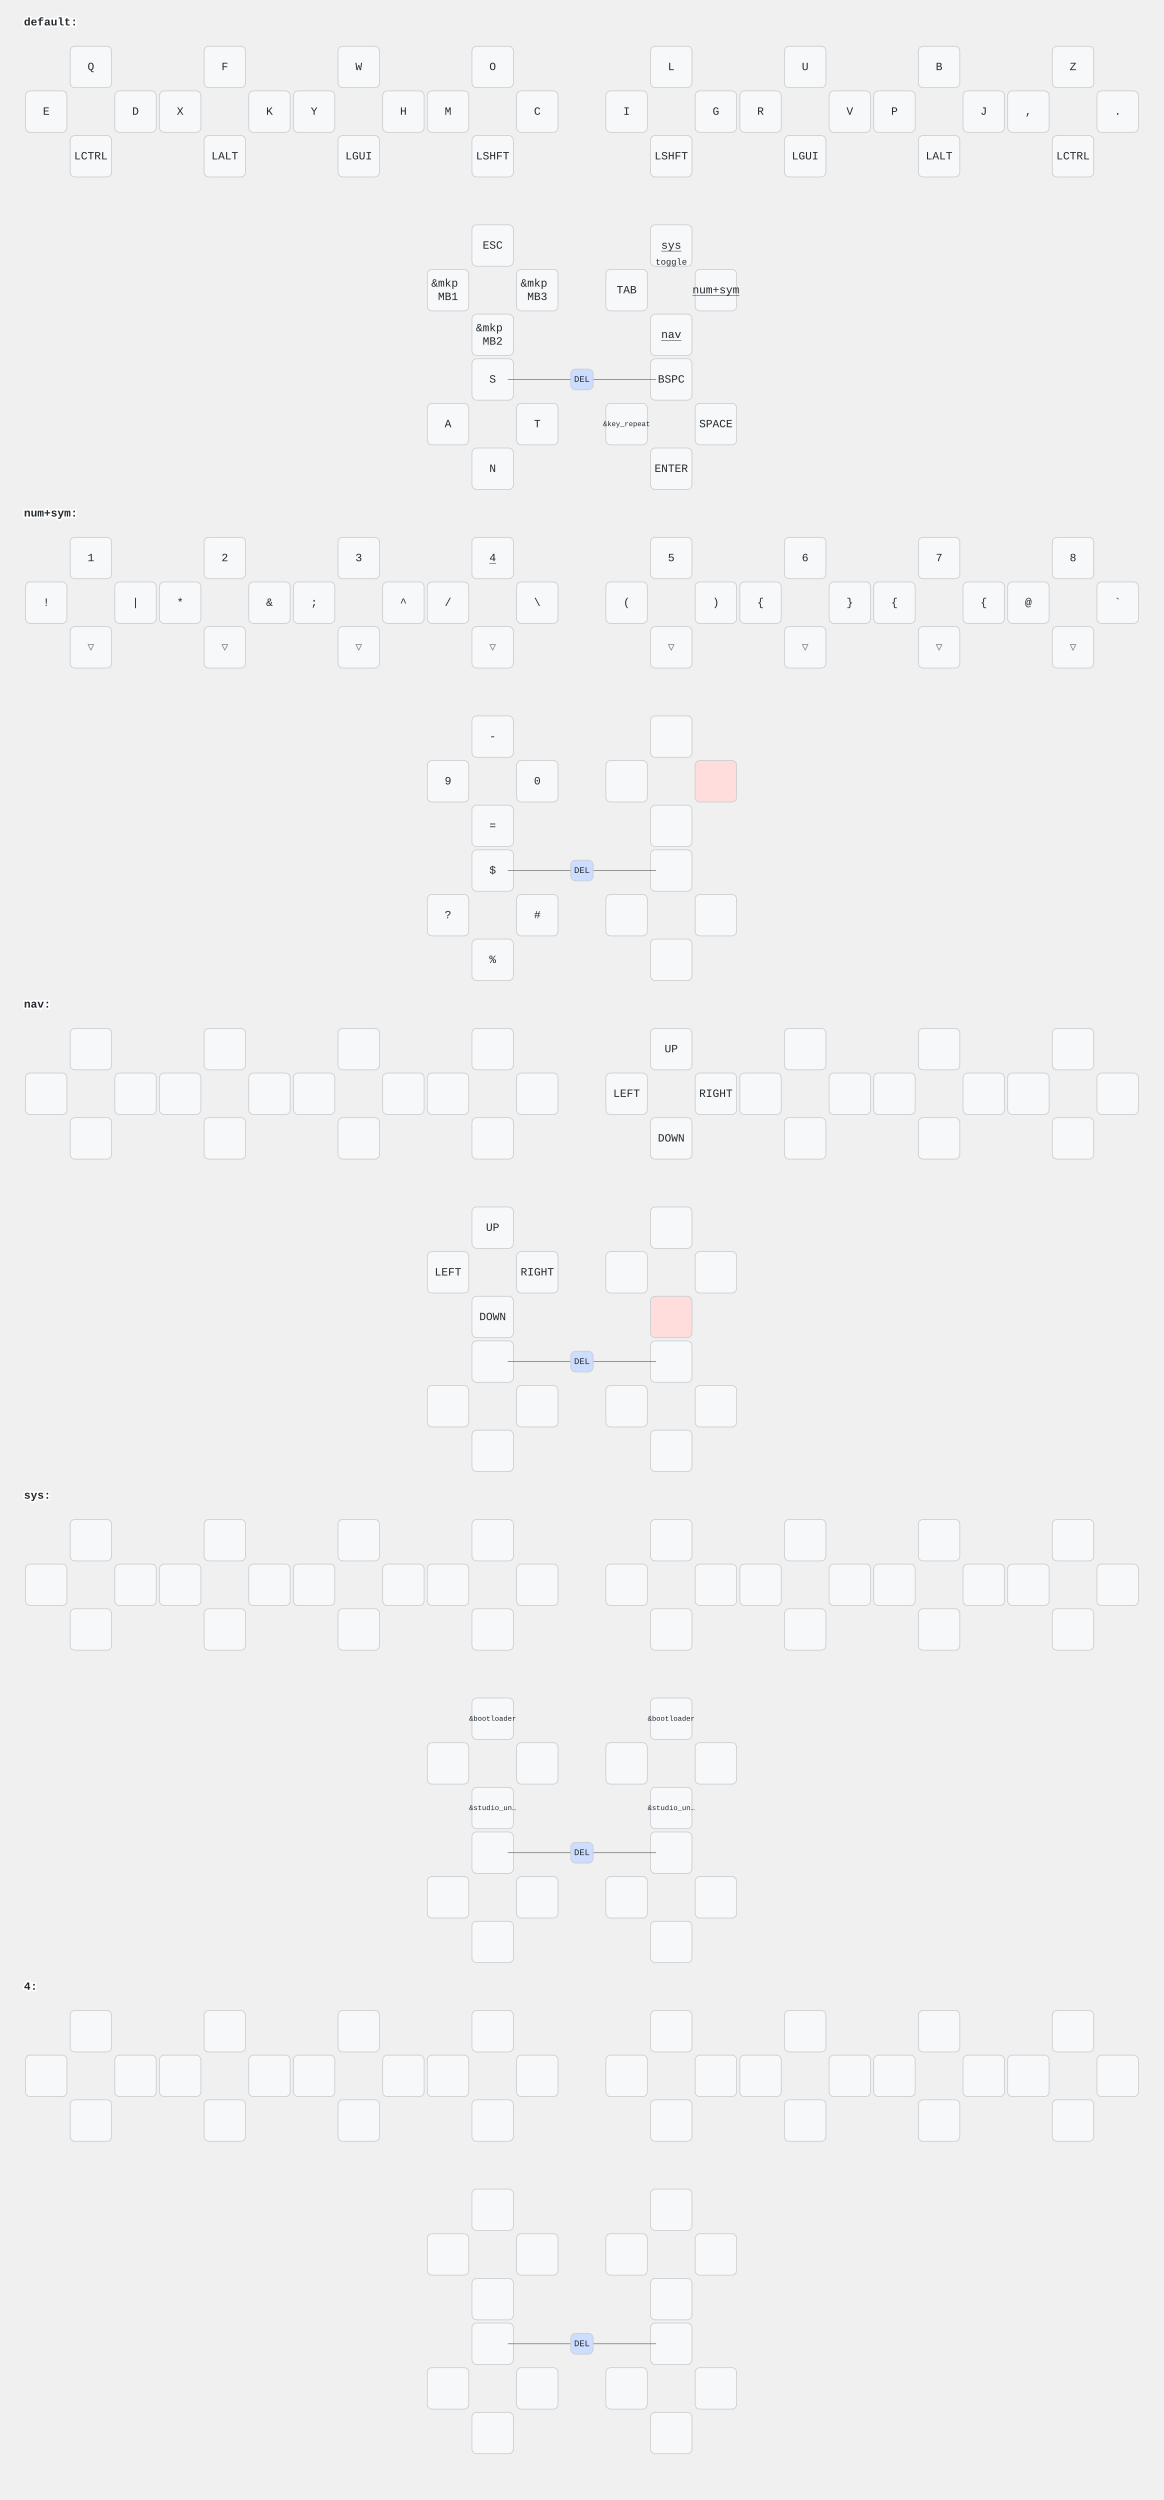
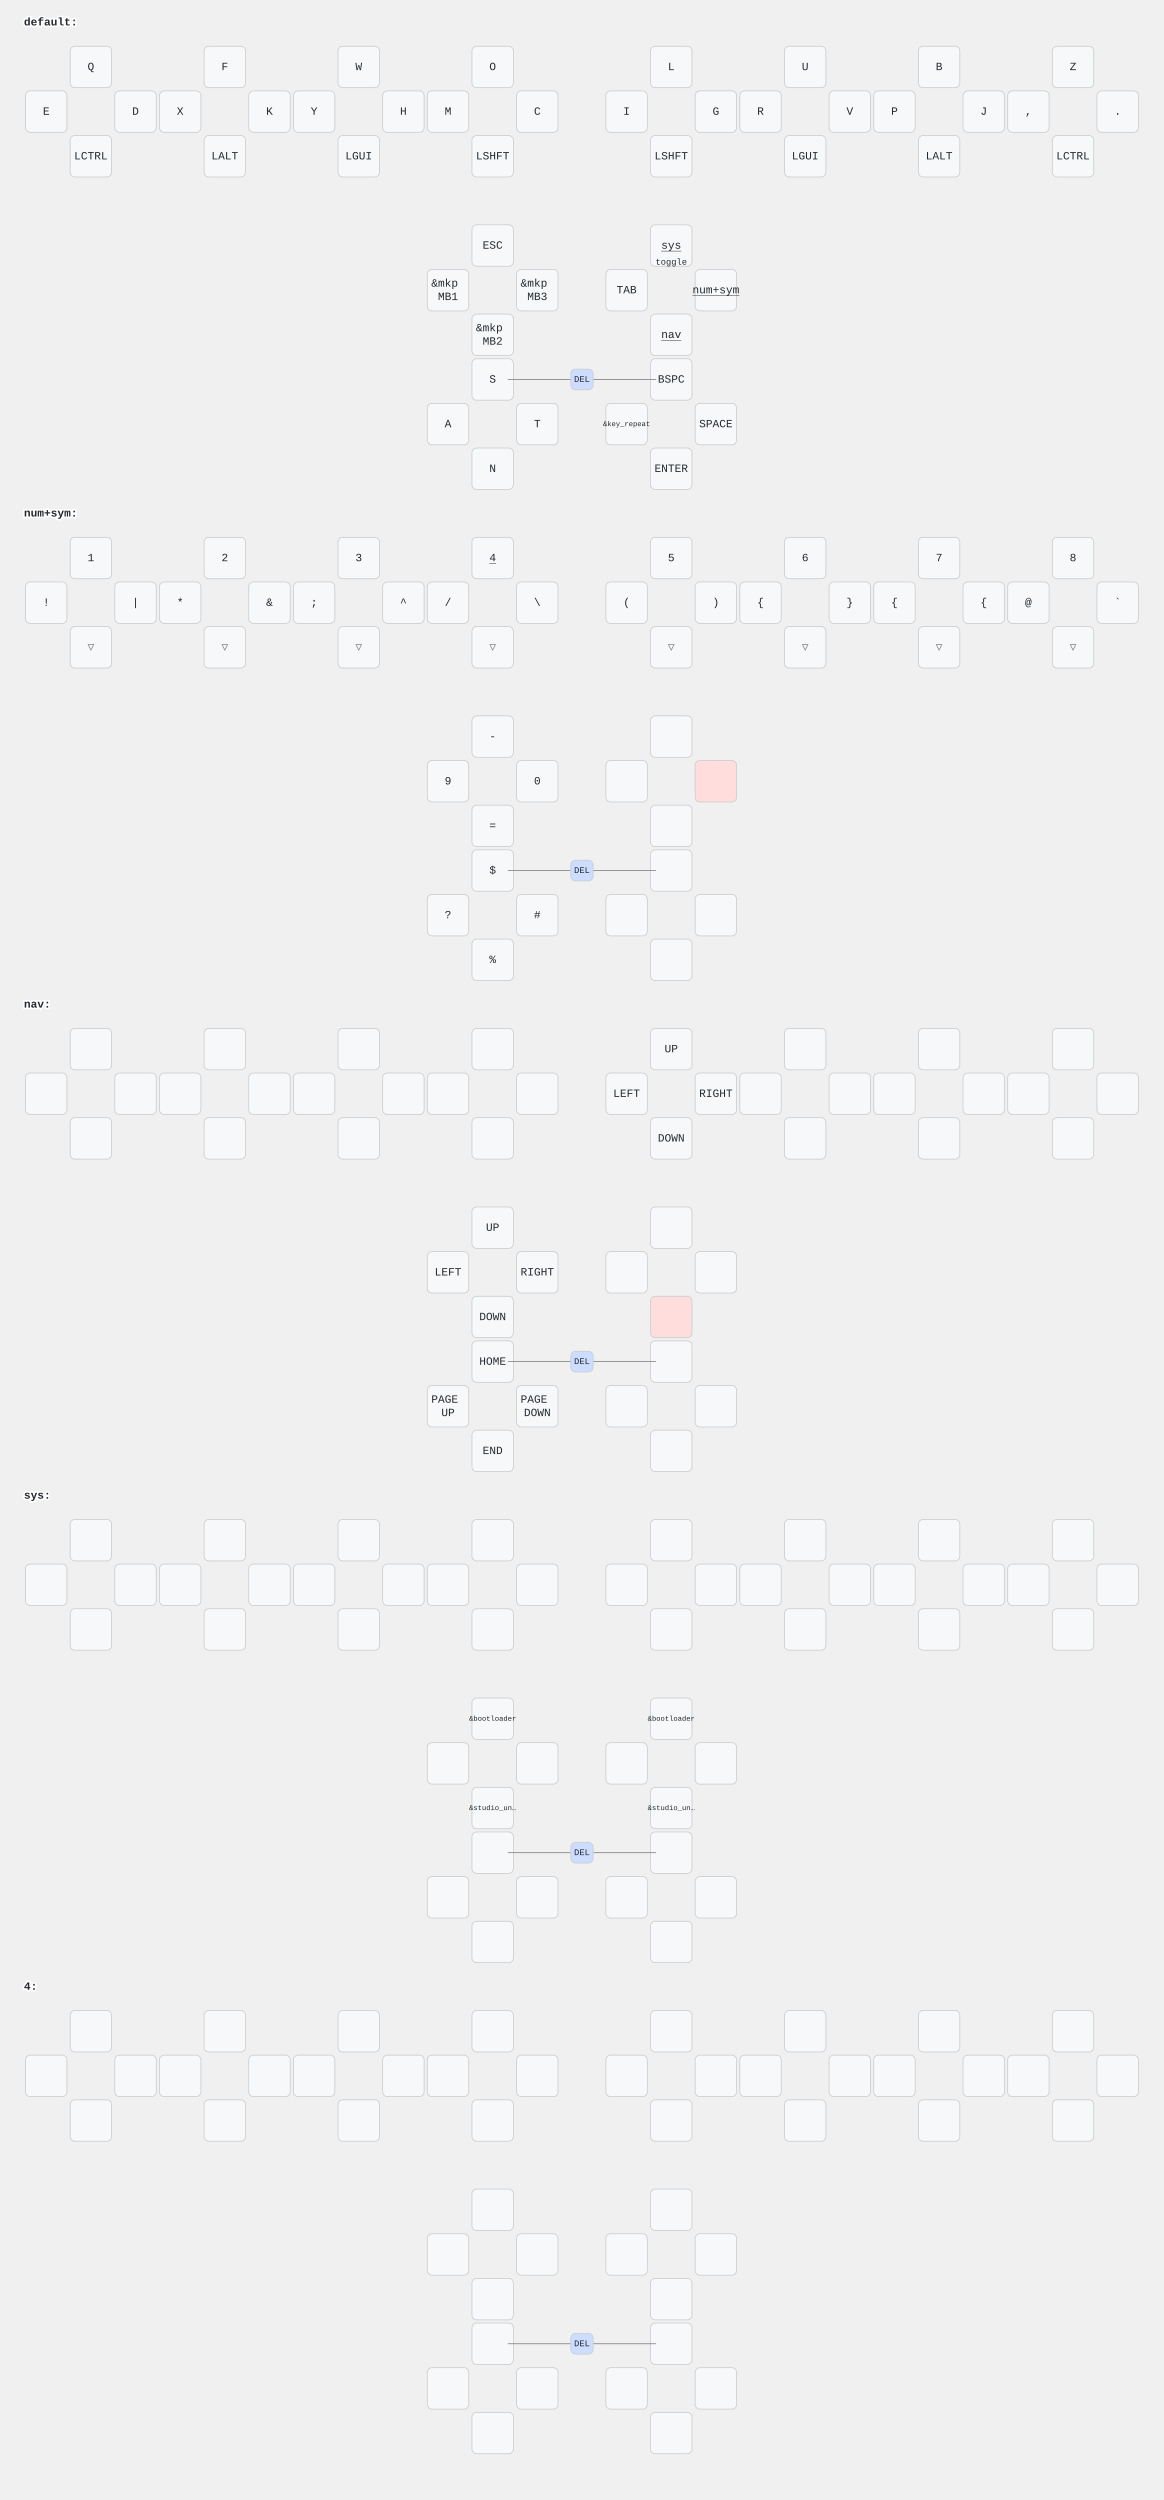
<svg xmlns="http://www.w3.org/2000/svg" width="1460" height="3136" viewBox="0 0 1460 3136" class="keymap">
  <style>/* inherit to force styles through use tags */
svg path {
    fill: inherit;
}

/* font and background color specifications */
svg.keymap {
    font-family: SFMono-Regular,Consolas,Liberation Mono,Menlo,monospace;
    font-size: 14px;
    font-kerning: normal;
    text-rendering: optimizeLegibility;
    fill: #24292e;
}

/* default key styling */
rect.key {
    fill: #f6f8fa;
}

rect.key, rect.combo {
    stroke: #c9cccf;
    stroke-width: 1;
}

/* default key side styling, only used is draw_key_sides is set */
rect.side {
    filter: brightness(90%);
}

/* color accent for combo boxes */
rect.combo, rect.combo-separate {
    fill: #cdf;
}

/* color accent for held keys */
rect.held, rect.combo.held {
    fill: #fdd;
}

/* color accent for ghost (optional) keys */
rect.ghost, rect.combo.ghost {
    stroke-dasharray: 4, 4;
    stroke-width: 2;
}

text {
    text-anchor: middle;
    dominant-baseline: middle;
}

/* styling for layer labels */
text.label {
    font-weight: bold;
    text-anchor: start;
    stroke: white;
    stroke-width: 4;
    paint-order: stroke;
}

/* styling for optional footer */
text.footer {
    text-anchor: end;
    dominant-baseline: auto;
    stroke: white;
    stroke-width: 4;
    paint-order: stroke;
}

/* styling for combo tap, and key non-tap label text */
text.combo, text.hold, text.shifted, text.left, text.right {
    font-size: 11px;
}

text.hold {
    text-anchor: middle;
    dominant-baseline: auto;
}

text.shifted {
    text-anchor: middle;
    dominant-baseline: hanging;
}

text.left {
    text-anchor: start;
}

text.right {
    text-anchor: end;
}

text.layer-activator {
    text-decoration: underline;
}

/* styling for hold/shifted label text in combo box */
text.combo.hold, text.combo.shifted, text.combo.left, text.combo.right {
    font-size: 8px;
}

/* lighter symbol for transparent keys */
text.trans {
    fill: #7b7e81;
}

/* styling for combo dendrons */
path.combo {
    stroke-width: 1;
    stroke: gray;
    fill: none;
}

/* Start Tabler Icons Cleanup */
/* cannot use height/width with glyphs */
.icon-tabler &gt; path {
    fill: inherit;
    stroke: inherit;
    stroke-width: 2;
}
/* hide tabler's default box */
.icon-tabler &gt; path[stroke="none"][fill="none"] {
    visibility: hidden;
}
/* End Tabler Icons Cleanup */
</style>
  <g transform="translate(30, 0)" class="layer-default">
    <text x="0" y="28" class="label" id="default">default:</text>
    <g transform="translate(0, 56)">
      <g transform="translate(84, 28)" class="key keypos-0">
        <rect rx="6" ry="6" x="-26" y="-26" width="52" height="52" class="key" />
        <text x="0" y="0" class="key tap">Q</text>
      </g>
      <g transform="translate(252, 28)" class="key keypos-1">
        <rect rx="6" ry="6" x="-26" y="-26" width="52" height="52" class="key" />
        <text x="0" y="0" class="key tap">F</text>
      </g>
      <g transform="translate(420, 28)" class="key keypos-2">
        <rect rx="6" ry="6" x="-26" y="-26" width="52" height="52" class="key" />
        <text x="0" y="0" class="key tap">W</text>
      </g>
      <g transform="translate(588, 28)" class="key keypos-3">
        <rect rx="6" ry="6" x="-26" y="-26" width="52" height="52" class="key" />
        <text x="0" y="0" class="key tap">O</text>
      </g>
      <g transform="translate(812, 28)" class="key keypos-4">
        <rect rx="6" ry="6" x="-26" y="-26" width="52" height="52" class="key" />
        <text x="0" y="0" class="key tap">L</text>
      </g>
      <g transform="translate(980, 28)" class="key keypos-5">
        <rect rx="6" ry="6" x="-26" y="-26" width="52" height="52" class="key" />
        <text x="0" y="0" class="key tap">U</text>
      </g>
      <g transform="translate(1148, 28)" class="key keypos-6">
        <rect rx="6" ry="6" x="-26" y="-26" width="52" height="52" class="key" />
        <text x="0" y="0" class="key tap">B</text>
      </g>
      <g transform="translate(1316, 28)" class="key keypos-7">
        <rect rx="6" ry="6" x="-26" y="-26" width="52" height="52" class="key" />
        <text x="0" y="0" class="key tap">Z</text>
      </g>
      <g transform="translate(28, 84)" class="key keypos-8">
        <rect rx="6" ry="6" x="-26" y="-26" width="52" height="52" class="key" />
        <text x="0" y="0" class="key tap">E</text>
      </g>
      <g transform="translate(140, 84)" class="key keypos-9">
        <rect rx="6" ry="6" x="-26" y="-26" width="52" height="52" class="key" />
        <text x="0" y="0" class="key tap">D</text>
      </g>
      <g transform="translate(196, 84)" class="key keypos-10">
        <rect rx="6" ry="6" x="-26" y="-26" width="52" height="52" class="key" />
        <text x="0" y="0" class="key tap">X</text>
      </g>
      <g transform="translate(308, 84)" class="key keypos-11">
        <rect rx="6" ry="6" x="-26" y="-26" width="52" height="52" class="key" />
        <text x="0" y="0" class="key tap">K</text>
      </g>
      <g transform="translate(364, 84)" class="key keypos-12">
        <rect rx="6" ry="6" x="-26" y="-26" width="52" height="52" class="key" />
        <text x="0" y="0" class="key tap">Y</text>
      </g>
      <g transform="translate(476, 84)" class="key keypos-13">
        <rect rx="6" ry="6" x="-26" y="-26" width="52" height="52" class="key" />
        <text x="0" y="0" class="key tap">H</text>
      </g>
      <g transform="translate(532, 84)" class="key keypos-14">
        <rect rx="6" ry="6" x="-26" y="-26" width="52" height="52" class="key" />
        <text x="0" y="0" class="key tap">M</text>
      </g>
      <g transform="translate(644, 84)" class="key keypos-15">
        <rect rx="6" ry="6" x="-26" y="-26" width="52" height="52" class="key" />
        <text x="0" y="0" class="key tap">C</text>
      </g>
      <g transform="translate(756, 84)" class="key keypos-16">
        <rect rx="6" ry="6" x="-26" y="-26" width="52" height="52" class="key" />
        <text x="0" y="0" class="key tap">I</text>
      </g>
      <g transform="translate(868, 84)" class="key keypos-17">
        <rect rx="6" ry="6" x="-26" y="-26" width="52" height="52" class="key" />
        <text x="0" y="0" class="key tap">G</text>
      </g>
      <g transform="translate(924, 84)" class="key keypos-18">
        <rect rx="6" ry="6" x="-26" y="-26" width="52" height="52" class="key" />
        <text x="0" y="0" class="key tap">R</text>
      </g>
      <g transform="translate(1036, 84)" class="key keypos-19">
        <rect rx="6" ry="6" x="-26" y="-26" width="52" height="52" class="key" />
        <text x="0" y="0" class="key tap">V</text>
      </g>
      <g transform="translate(1092, 84)" class="key keypos-20">
        <rect rx="6" ry="6" x="-26" y="-26" width="52" height="52" class="key" />
        <text x="0" y="0" class="key tap">P</text>
      </g>
      <g transform="translate(1204, 84)" class="key keypos-21">
        <rect rx="6" ry="6" x="-26" y="-26" width="52" height="52" class="key" />
        <text x="0" y="0" class="key tap">J</text>
      </g>
      <g transform="translate(1260, 84)" class="key keypos-22">
        <rect rx="6" ry="6" x="-26" y="-26" width="52" height="52" class="key" />
        <text x="0" y="0" class="key tap">,</text>
      </g>
      <g transform="translate(1372, 84)" class="key keypos-23">
        <rect rx="6" ry="6" x="-26" y="-26" width="52" height="52" class="key" />
        <text x="0" y="0" class="key tap">.</text>
      </g>
      <g transform="translate(84, 140)" class="key keypos-24">
        <rect rx="6" ry="6" x="-26" y="-26" width="52" height="52" class="key" />
        <text x="0" y="0" class="key tap">LCTRL</text>
      </g>
      <g transform="translate(252, 140)" class="key keypos-25">
        <rect rx="6" ry="6" x="-26" y="-26" width="52" height="52" class="key" />
        <text x="0" y="0" class="key tap">LALT</text>
      </g>
      <g transform="translate(420, 140)" class="key keypos-26">
        <rect rx="6" ry="6" x="-26" y="-26" width="52" height="52" class="key" />
        <text x="0" y="0" class="key tap">LGUI</text>
      </g>
      <g transform="translate(588, 140)" class="key keypos-27">
        <rect rx="6" ry="6" x="-26" y="-26" width="52" height="52" class="key" />
        <text x="0" y="0" class="key tap">LSHFT</text>
      </g>
      <g transform="translate(812, 140)" class="key keypos-28">
        <rect rx="6" ry="6" x="-26" y="-26" width="52" height="52" class="key" />
        <text x="0" y="0" class="key tap">LSHFT</text>
      </g>
      <g transform="translate(980, 140)" class="key keypos-29">
        <rect rx="6" ry="6" x="-26" y="-26" width="52" height="52" class="key" />
        <text x="0" y="0" class="key tap">LGUI</text>
      </g>
      <g transform="translate(1148, 140)" class="key keypos-30">
        <rect rx="6" ry="6" x="-26" y="-26" width="52" height="52" class="key" />
        <text x="0" y="0" class="key tap">LALT</text>
      </g>
      <g transform="translate(1316, 140)" class="key keypos-31">
        <rect rx="6" ry="6" x="-26" y="-26" width="52" height="52" class="key" />
        <text x="0" y="0" class="key tap">LCTRL</text>
      </g>
      <g transform="translate(588, 252)" class="key keypos-32">
        <rect rx="6" ry="6" x="-26" y="-26" width="52" height="52" class="key" />
        <text x="0" y="0" class="key tap">ESC</text>
      </g>
      <g transform="translate(812, 252)" class="key keypos-33">
        <rect rx="6" ry="6" x="-26" y="-26" width="52" height="52" class="key" />
        <a href="#sys">
          <text x="0" y="0" class="key tap layer-activator">sys</text>
        </a>
        <text x="0" y="24" class="key hold">toggle</text>
      </g>
      <g transform="translate(532, 308)" class="key keypos-34">
        <rect rx="6" ry="6" x="-26" y="-26" width="52" height="52" class="key" />
        <text x="0" y="0" class="key tap">
          <tspan x="0" dy="-0.6em">&amp;mkp</tspan>
          <tspan x="0" dy="1.2em">MB1</tspan>
        </text>
      </g>
      <g transform="translate(644, 308)" class="key keypos-35">
        <rect rx="6" ry="6" x="-26" y="-26" width="52" height="52" class="key" />
        <text x="0" y="0" class="key tap">
          <tspan x="0" dy="-0.6em">&amp;mkp</tspan>
          <tspan x="0" dy="1.2em">MB3</tspan>
        </text>
      </g>
      <g transform="translate(756, 308)" class="key keypos-36">
        <rect rx="6" ry="6" x="-26" y="-26" width="52" height="52" class="key" />
        <text x="0" y="0" class="key tap">TAB</text>
      </g>
      <g transform="translate(868, 308)" class="key keypos-37">
        <rect rx="6" ry="6" x="-26" y="-26" width="52" height="52" class="key" />
        <a href="#numsym">
          <text x="0" y="0" class="key tap layer-activator">num+sym</text>
        </a>
      </g>
      <g transform="translate(588, 364)" class="key keypos-38">
        <rect rx="6" ry="6" x="-26" y="-26" width="52" height="52" class="key" />
        <text x="0" y="0" class="key tap">
          <tspan x="0" dy="-0.6em">&amp;mkp</tspan>
          <tspan x="0" dy="1.2em">MB2</tspan>
        </text>
      </g>
      <g transform="translate(812, 364)" class="key keypos-39">
        <rect rx="6" ry="6" x="-26" y="-26" width="52" height="52" class="key" />
        <a href="#nav">
          <text x="0" y="0" class="key tap layer-activator">nav</text>
        </a>
      </g>
      <g transform="translate(588, 420)" class="key keypos-40">
        <rect rx="6" ry="6" x="-26" y="-26" width="52" height="52" class="key" />
        <text x="0" y="0" class="key tap">S</text>
      </g>
      <g transform="translate(812, 420)" class="key keypos-41">
        <rect rx="6" ry="6" x="-26" y="-26" width="52" height="52" class="key" />
        <text x="0" y="0" class="key tap">BSPC</text>
      </g>
      <g transform="translate(532, 476)" class="key keypos-42">
        <rect rx="6" ry="6" x="-26" y="-26" width="52" height="52" class="key" />
        <text x="0" y="0" class="key tap">A</text>
      </g>
      <g transform="translate(644, 476)" class="key keypos-43">
        <rect rx="6" ry="6" x="-26" y="-26" width="52" height="52" class="key" />
        <text x="0" y="0" class="key tap">T</text>
      </g>
      <g transform="translate(756, 476)" class="key keypos-44">
        <rect rx="6" ry="6" x="-26" y="-26" width="52" height="52" class="key" />
        <text x="0" y="0" class="key tap">
          <tspan style="font-size: 64%">&amp;key_repeat</tspan>
        </text>
      </g>
      <g transform="translate(868, 476)" class="key keypos-45">
        <rect rx="6" ry="6" x="-26" y="-26" width="52" height="52" class="key" />
        <text x="0" y="0" class="key tap">SPACE</text>
      </g>
      <g transform="translate(588, 532)" class="key keypos-46">
        <rect rx="6" ry="6" x="-26" y="-26" width="52" height="52" class="key" />
        <text x="0" y="0" class="key tap">N</text>
      </g>
      <g transform="translate(812, 532)" class="key keypos-47">
        <rect rx="6" ry="6" x="-26" y="-26" width="52" height="52" class="key" />
        <text x="0" y="0" class="key tap">ENTER</text>
      </g>
      <g class="combo combopos-0">
        <path d="M700,420 l-93,0" class="combo" />
        <path d="M700,420 l93,0" class="combo" />
        <rect rx="6" ry="6" x="686" y="407" width="28" height="26" class="combo" />
        <text x="700" y="420" class="combo tap">DEL</text>
      </g>
    </g>
  </g>
  <g transform="translate(30, 616)" class="layer-num+sym">
    <text x="0" y="28" class="label" id="numsym">num+sym:</text>
    <g transform="translate(0, 56)">
      <g transform="translate(84, 28)" class="key keypos-0">
        <rect rx="6" ry="6" x="-26" y="-26" width="52" height="52" class="key" />
        <text x="0" y="0" class="key tap">1</text>
      </g>
      <g transform="translate(252, 28)" class="key keypos-1">
        <rect rx="6" ry="6" x="-26" y="-26" width="52" height="52" class="key" />
        <text x="0" y="0" class="key tap">2</text>
      </g>
      <g transform="translate(420, 28)" class="key keypos-2">
        <rect rx="6" ry="6" x="-26" y="-26" width="52" height="52" class="key" />
        <text x="0" y="0" class="key tap">3</text>
      </g>
      <g transform="translate(588, 28)" class="key keypos-3">
        <rect rx="6" ry="6" x="-26" y="-26" width="52" height="52" class="key" />
        <a href="#x_x">
          <text x="0" y="0" class="key tap layer-activator">4</text>
        </a>
      </g>
      <g transform="translate(812, 28)" class="key keypos-4">
        <rect rx="6" ry="6" x="-26" y="-26" width="52" height="52" class="key" />
        <text x="0" y="0" class="key tap">5</text>
      </g>
      <g transform="translate(980, 28)" class="key keypos-5">
        <rect rx="6" ry="6" x="-26" y="-26" width="52" height="52" class="key" />
        <text x="0" y="0" class="key tap">6</text>
      </g>
      <g transform="translate(1148, 28)" class="key keypos-6">
        <rect rx="6" ry="6" x="-26" y="-26" width="52" height="52" class="key" />
        <text x="0" y="0" class="key tap">7</text>
      </g>
      <g transform="translate(1316, 28)" class="key keypos-7">
        <rect rx="6" ry="6" x="-26" y="-26" width="52" height="52" class="key" />
        <text x="0" y="0" class="key tap">8</text>
      </g>
      <g transform="translate(28, 84)" class="key keypos-8">
        <rect rx="6" ry="6" x="-26" y="-26" width="52" height="52" class="key" />
        <text x="0" y="0" class="key tap">!</text>
      </g>
      <g transform="translate(140, 84)" class="key keypos-9">
        <rect rx="6" ry="6" x="-26" y="-26" width="52" height="52" class="key" />
        <text x="0" y="0" class="key tap">|</text>
      </g>
      <g transform="translate(196, 84)" class="key keypos-10">
        <rect rx="6" ry="6" x="-26" y="-26" width="52" height="52" class="key" />
        <text x="0" y="0" class="key tap">*</text>
      </g>
      <g transform="translate(308, 84)" class="key keypos-11">
        <rect rx="6" ry="6" x="-26" y="-26" width="52" height="52" class="key" />
        <text x="0" y="0" class="key tap">&amp;</text>
      </g>
      <g transform="translate(364, 84)" class="key keypos-12">
        <rect rx="6" ry="6" x="-26" y="-26" width="52" height="52" class="key" />
        <text x="0" y="0" class="key tap">;</text>
      </g>
      <g transform="translate(476, 84)" class="key keypos-13">
        <rect rx="6" ry="6" x="-26" y="-26" width="52" height="52" class="key" />
        <text x="0" y="0" class="key tap">^</text>
      </g>
      <g transform="translate(532, 84)" class="key keypos-14">
        <rect rx="6" ry="6" x="-26" y="-26" width="52" height="52" class="key" />
        <text x="0" y="0" class="key tap">/</text>
      </g>
      <g transform="translate(644, 84)" class="key keypos-15">
        <rect rx="6" ry="6" x="-26" y="-26" width="52" height="52" class="key" />
        <text x="0" y="0" class="key tap">\</text>
      </g>
      <g transform="translate(756, 84)" class="key keypos-16">
        <rect rx="6" ry="6" x="-26" y="-26" width="52" height="52" class="key" />
        <text x="0" y="0" class="key tap">(</text>
      </g>
      <g transform="translate(868, 84)" class="key keypos-17">
        <rect rx="6" ry="6" x="-26" y="-26" width="52" height="52" class="key" />
        <text x="0" y="0" class="key tap">)</text>
      </g>
      <g transform="translate(924, 84)" class="key keypos-18">
        <rect rx="6" ry="6" x="-26" y="-26" width="52" height="52" class="key" />
        <text x="0" y="0" class="key tap">{</text>
      </g>
      <g transform="translate(1036, 84)" class="key keypos-19">
        <rect rx="6" ry="6" x="-26" y="-26" width="52" height="52" class="key" />
        <text x="0" y="0" class="key tap">}</text>
      </g>
      <g transform="translate(1092, 84)" class="key keypos-20">
        <rect rx="6" ry="6" x="-26" y="-26" width="52" height="52" class="key" />
        <text x="0" y="0" class="key tap">{</text>
      </g>
      <g transform="translate(1204, 84)" class="key keypos-21">
        <rect rx="6" ry="6" x="-26" y="-26" width="52" height="52" class="key" />
        <text x="0" y="0" class="key tap">{</text>
      </g>
      <g transform="translate(1260, 84)" class="key keypos-22">
        <rect rx="6" ry="6" x="-26" y="-26" width="52" height="52" class="key" />
        <text x="0" y="0" class="key tap">@</text>
      </g>
      <g transform="translate(1372, 84)" class="key keypos-23">
        <rect rx="6" ry="6" x="-26" y="-26" width="52" height="52" class="key" />
        <text x="0" y="0" class="key tap">`</text>
      </g>
      <g transform="translate(84, 140)" class="key trans keypos-24">
        <rect rx="6" ry="6" x="-26" y="-26" width="52" height="52" class="key trans" />
        <text x="0" y="0" class="key trans tap">▽</text>
      </g>
      <g transform="translate(252, 140)" class="key trans keypos-25">
        <rect rx="6" ry="6" x="-26" y="-26" width="52" height="52" class="key trans" />
        <text x="0" y="0" class="key trans tap">▽</text>
      </g>
      <g transform="translate(420, 140)" class="key trans keypos-26">
        <rect rx="6" ry="6" x="-26" y="-26" width="52" height="52" class="key trans" />
        <text x="0" y="0" class="key trans tap">▽</text>
      </g>
      <g transform="translate(588, 140)" class="key trans keypos-27">
        <rect rx="6" ry="6" x="-26" y="-26" width="52" height="52" class="key trans" />
        <text x="0" y="0" class="key trans tap">▽</text>
      </g>
      <g transform="translate(812, 140)" class="key trans keypos-28">
        <rect rx="6" ry="6" x="-26" y="-26" width="52" height="52" class="key trans" />
        <text x="0" y="0" class="key trans tap">▽</text>
      </g>
      <g transform="translate(980, 140)" class="key trans keypos-29">
        <rect rx="6" ry="6" x="-26" y="-26" width="52" height="52" class="key trans" />
        <text x="0" y="0" class="key trans tap">▽</text>
      </g>
      <g transform="translate(1148, 140)" class="key trans keypos-30">
        <rect rx="6" ry="6" x="-26" y="-26" width="52" height="52" class="key trans" />
        <text x="0" y="0" class="key trans tap">▽</text>
      </g>
      <g transform="translate(1316, 140)" class="key trans keypos-31">
        <rect rx="6" ry="6" x="-26" y="-26" width="52" height="52" class="key trans" />
        <text x="0" y="0" class="key trans tap">▽</text>
      </g>
      <g transform="translate(588, 252)" class="key keypos-32">
        <rect rx="6" ry="6" x="-26" y="-26" width="52" height="52" class="key" />
        <text x="0" y="0" class="key tap">-</text>
      </g>
      <g transform="translate(812, 252)" class="key keypos-33">
        <rect rx="6" ry="6" x="-26" y="-26" width="52" height="52" class="key" />
      </g>
      <g transform="translate(532, 308)" class="key keypos-34">
        <rect rx="6" ry="6" x="-26" y="-26" width="52" height="52" class="key" />
        <text x="0" y="0" class="key tap">9</text>
      </g>
      <g transform="translate(644, 308)" class="key keypos-35">
        <rect rx="6" ry="6" x="-26" y="-26" width="52" height="52" class="key" />
        <text x="0" y="0" class="key tap">0</text>
      </g>
      <g transform="translate(756, 308)" class="key keypos-36">
        <rect rx="6" ry="6" x="-26" y="-26" width="52" height="52" class="key" />
      </g>
      <g transform="translate(868, 308)" class="key held keypos-37">
        <rect rx="6" ry="6" x="-26" y="-26" width="52" height="52" class="key held" />
      </g>
      <g transform="translate(588, 364)" class="key keypos-38">
        <rect rx="6" ry="6" x="-26" y="-26" width="52" height="52" class="key" />
        <text x="0" y="0" class="key tap">=</text>
      </g>
      <g transform="translate(812, 364)" class="key keypos-39">
        <rect rx="6" ry="6" x="-26" y="-26" width="52" height="52" class="key" />
      </g>
      <g transform="translate(588, 420)" class="key keypos-40">
        <rect rx="6" ry="6" x="-26" y="-26" width="52" height="52" class="key" />
        <text x="0" y="0" class="key tap">$</text>
      </g>
      <g transform="translate(812, 420)" class="key keypos-41">
        <rect rx="6" ry="6" x="-26" y="-26" width="52" height="52" class="key" />
      </g>
      <g transform="translate(532, 476)" class="key keypos-42">
        <rect rx="6" ry="6" x="-26" y="-26" width="52" height="52" class="key" />
        <text x="0" y="0" class="key tap">?</text>
      </g>
      <g transform="translate(644, 476)" class="key keypos-43">
        <rect rx="6" ry="6" x="-26" y="-26" width="52" height="52" class="key" />
        <text x="0" y="0" class="key tap">#</text>
      </g>
      <g transform="translate(756, 476)" class="key keypos-44">
        <rect rx="6" ry="6" x="-26" y="-26" width="52" height="52" class="key" />
      </g>
      <g transform="translate(868, 476)" class="key keypos-45">
        <rect rx="6" ry="6" x="-26" y="-26" width="52" height="52" class="key" />
      </g>
      <g transform="translate(588, 532)" class="key keypos-46">
        <rect rx="6" ry="6" x="-26" y="-26" width="52" height="52" class="key" />
        <text x="0" y="0" class="key tap">%</text>
      </g>
      <g transform="translate(812, 532)" class="key keypos-47">
        <rect rx="6" ry="6" x="-26" y="-26" width="52" height="52" class="key" />
      </g>
      <g class="combo combopos-0">
        <path d="M700,420 l-93,0" class="combo" />
        <path d="M700,420 l93,0" class="combo" />
        <rect rx="6" ry="6" x="686" y="407" width="28" height="26" class="combo" />
        <text x="700" y="420" class="combo tap">DEL</text>
      </g>
    </g>
  </g>
  <g transform="translate(30, 1232)" class="layer-nav">
    <text x="0" y="28" class="label" id="nav">nav:</text>
    <g transform="translate(0, 56)">
      <g transform="translate(84, 28)" class="key keypos-0">
        <rect rx="6" ry="6" x="-26" y="-26" width="52" height="52" class="key" />
      </g>
      <g transform="translate(252, 28)" class="key keypos-1">
        <rect rx="6" ry="6" x="-26" y="-26" width="52" height="52" class="key" />
      </g>
      <g transform="translate(420, 28)" class="key keypos-2">
        <rect rx="6" ry="6" x="-26" y="-26" width="52" height="52" class="key" />
      </g>
      <g transform="translate(588, 28)" class="key keypos-3">
        <rect rx="6" ry="6" x="-26" y="-26" width="52" height="52" class="key" />
      </g>
      <g transform="translate(812, 28)" class="key keypos-4">
        <rect rx="6" ry="6" x="-26" y="-26" width="52" height="52" class="key" />
        <text x="0" y="0" class="key tap">UP</text>
      </g>
      <g transform="translate(980, 28)" class="key keypos-5">
        <rect rx="6" ry="6" x="-26" y="-26" width="52" height="52" class="key" />
      </g>
      <g transform="translate(1148, 28)" class="key keypos-6">
        <rect rx="6" ry="6" x="-26" y="-26" width="52" height="52" class="key" />
      </g>
      <g transform="translate(1316, 28)" class="key keypos-7">
        <rect rx="6" ry="6" x="-26" y="-26" width="52" height="52" class="key" />
      </g>
      <g transform="translate(28, 84)" class="key keypos-8">
        <rect rx="6" ry="6" x="-26" y="-26" width="52" height="52" class="key" />
      </g>
      <g transform="translate(140, 84)" class="key keypos-9">
        <rect rx="6" ry="6" x="-26" y="-26" width="52" height="52" class="key" />
      </g>
      <g transform="translate(196, 84)" class="key keypos-10">
        <rect rx="6" ry="6" x="-26" y="-26" width="52" height="52" class="key" />
      </g>
      <g transform="translate(308, 84)" class="key keypos-11">
        <rect rx="6" ry="6" x="-26" y="-26" width="52" height="52" class="key" />
      </g>
      <g transform="translate(364, 84)" class="key keypos-12">
        <rect rx="6" ry="6" x="-26" y="-26" width="52" height="52" class="key" />
      </g>
      <g transform="translate(476, 84)" class="key keypos-13">
        <rect rx="6" ry="6" x="-26" y="-26" width="52" height="52" class="key" />
      </g>
      <g transform="translate(532, 84)" class="key keypos-14">
        <rect rx="6" ry="6" x="-26" y="-26" width="52" height="52" class="key" />
      </g>
      <g transform="translate(644, 84)" class="key keypos-15">
        <rect rx="6" ry="6" x="-26" y="-26" width="52" height="52" class="key" />
      </g>
      <g transform="translate(756, 84)" class="key keypos-16">
        <rect rx="6" ry="6" x="-26" y="-26" width="52" height="52" class="key" />
        <text x="0" y="0" class="key tap">LEFT</text>
      </g>
      <g transform="translate(868, 84)" class="key keypos-17">
        <rect rx="6" ry="6" x="-26" y="-26" width="52" height="52" class="key" />
        <text x="0" y="0" class="key tap">RIGHT</text>
      </g>
      <g transform="translate(924, 84)" class="key keypos-18">
        <rect rx="6" ry="6" x="-26" y="-26" width="52" height="52" class="key" />
      </g>
      <g transform="translate(1036, 84)" class="key keypos-19">
        <rect rx="6" ry="6" x="-26" y="-26" width="52" height="52" class="key" />
      </g>
      <g transform="translate(1092, 84)" class="key keypos-20">
        <rect rx="6" ry="6" x="-26" y="-26" width="52" height="52" class="key" />
      </g>
      <g transform="translate(1204, 84)" class="key keypos-21">
        <rect rx="6" ry="6" x="-26" y="-26" width="52" height="52" class="key" />
      </g>
      <g transform="translate(1260, 84)" class="key keypos-22">
        <rect rx="6" ry="6" x="-26" y="-26" width="52" height="52" class="key" />
      </g>
      <g transform="translate(1372, 84)" class="key keypos-23">
        <rect rx="6" ry="6" x="-26" y="-26" width="52" height="52" class="key" />
      </g>
      <g transform="translate(84, 140)" class="key keypos-24">
        <rect rx="6" ry="6" x="-26" y="-26" width="52" height="52" class="key" />
      </g>
      <g transform="translate(252, 140)" class="key keypos-25">
        <rect rx="6" ry="6" x="-26" y="-26" width="52" height="52" class="key" />
      </g>
      <g transform="translate(420, 140)" class="key keypos-26">
        <rect rx="6" ry="6" x="-26" y="-26" width="52" height="52" class="key" />
      </g>
      <g transform="translate(588, 140)" class="key keypos-27">
        <rect rx="6" ry="6" x="-26" y="-26" width="52" height="52" class="key" />
      </g>
      <g transform="translate(812, 140)" class="key keypos-28">
        <rect rx="6" ry="6" x="-26" y="-26" width="52" height="52" class="key" />
        <text x="0" y="0" class="key tap">DOWN</text>
      </g>
      <g transform="translate(980, 140)" class="key keypos-29">
        <rect rx="6" ry="6" x="-26" y="-26" width="52" height="52" class="key" />
      </g>
      <g transform="translate(1148, 140)" class="key keypos-30">
        <rect rx="6" ry="6" x="-26" y="-26" width="52" height="52" class="key" />
      </g>
      <g transform="translate(1316, 140)" class="key keypos-31">
        <rect rx="6" ry="6" x="-26" y="-26" width="52" height="52" class="key" />
      </g>
      <g transform="translate(588, 252)" class="key keypos-32">
        <rect rx="6" ry="6" x="-26" y="-26" width="52" height="52" class="key" />
        <text x="0" y="0" class="key tap">UP</text>
      </g>
      <g transform="translate(812, 252)" class="key keypos-33">
        <rect rx="6" ry="6" x="-26" y="-26" width="52" height="52" class="key" />
      </g>
      <g transform="translate(532, 308)" class="key keypos-34">
        <rect rx="6" ry="6" x="-26" y="-26" width="52" height="52" class="key" />
        <text x="0" y="0" class="key tap">LEFT</text>
      </g>
      <g transform="translate(644, 308)" class="key keypos-35">
        <rect rx="6" ry="6" x="-26" y="-26" width="52" height="52" class="key" />
        <text x="0" y="0" class="key tap">RIGHT</text>
      </g>
      <g transform="translate(756, 308)" class="key keypos-36">
        <rect rx="6" ry="6" x="-26" y="-26" width="52" height="52" class="key" />
      </g>
      <g transform="translate(868, 308)" class="key keypos-37">
        <rect rx="6" ry="6" x="-26" y="-26" width="52" height="52" class="key" />
      </g>
      <g transform="translate(588, 364)" class="key keypos-38">
        <rect rx="6" ry="6" x="-26" y="-26" width="52" height="52" class="key" />
        <text x="0" y="0" class="key tap">DOWN</text>
      </g>
      <g transform="translate(812, 364)" class="key held keypos-39">
        <rect rx="6" ry="6" x="-26" y="-26" width="52" height="52" class="key held" />
      </g>
      <g transform="translate(588, 420)" class="key keypos-40">
        <rect rx="6" ry="6" x="-26" y="-26" width="52" height="52" class="key" />
+         <text x="0" y="0" class="key tap">HOME</text>
      </g>
      <g transform="translate(812, 420)" class="key keypos-41">
        <rect rx="6" ry="6" x="-26" y="-26" width="52" height="52" class="key" />
      </g>
      <g transform="translate(532, 476)" class="key keypos-42">
        <rect rx="6" ry="6" x="-26" y="-26" width="52" height="52" class="key" />
+         <text x="0" y="0" class="key tap">
+           <tspan x="0" dy="-0.6em">PAGE</tspan>
+           <tspan x="0" dy="1.2em">UP</tspan>
+         </text>
      </g>
      <g transform="translate(644, 476)" class="key keypos-43">
        <rect rx="6" ry="6" x="-26" y="-26" width="52" height="52" class="key" />
+         <text x="0" y="0" class="key tap">
+           <tspan x="0" dy="-0.6em">PAGE</tspan>
+           <tspan x="0" dy="1.2em">DOWN</tspan>
+         </text>
      </g>
      <g transform="translate(756, 476)" class="key keypos-44">
        <rect rx="6" ry="6" x="-26" y="-26" width="52" height="52" class="key" />
      </g>
      <g transform="translate(868, 476)" class="key keypos-45">
        <rect rx="6" ry="6" x="-26" y="-26" width="52" height="52" class="key" />
      </g>
      <g transform="translate(588, 532)" class="key keypos-46">
        <rect rx="6" ry="6" x="-26" y="-26" width="52" height="52" class="key" />
+         <text x="0" y="0" class="key tap">END</text>
      </g>
      <g transform="translate(812, 532)" class="key keypos-47">
        <rect rx="6" ry="6" x="-26" y="-26" width="52" height="52" class="key" />
      </g>
      <g class="combo combopos-0">
        <path d="M700,420 l-93,0" class="combo" />
        <path d="M700,420 l93,0" class="combo" />
        <rect rx="6" ry="6" x="686" y="407" width="28" height="26" class="combo" />
        <text x="700" y="420" class="combo tap">DEL</text>
      </g>
    </g>
  </g>
  <g transform="translate(30, 1848)" class="layer-sys">
    <text x="0" y="28" class="label" id="sys">sys:</text>
    <g transform="translate(0, 56)">
      <g transform="translate(84, 28)" class="key keypos-0">
        <rect rx="6" ry="6" x="-26" y="-26" width="52" height="52" class="key" />
      </g>
      <g transform="translate(252, 28)" class="key keypos-1">
        <rect rx="6" ry="6" x="-26" y="-26" width="52" height="52" class="key" />
      </g>
      <g transform="translate(420, 28)" class="key keypos-2">
        <rect rx="6" ry="6" x="-26" y="-26" width="52" height="52" class="key" />
      </g>
      <g transform="translate(588, 28)" class="key keypos-3">
        <rect rx="6" ry="6" x="-26" y="-26" width="52" height="52" class="key" />
      </g>
      <g transform="translate(812, 28)" class="key keypos-4">
        <rect rx="6" ry="6" x="-26" y="-26" width="52" height="52" class="key" />
      </g>
      <g transform="translate(980, 28)" class="key keypos-5">
        <rect rx="6" ry="6" x="-26" y="-26" width="52" height="52" class="key" />
      </g>
      <g transform="translate(1148, 28)" class="key keypos-6">
        <rect rx="6" ry="6" x="-26" y="-26" width="52" height="52" class="key" />
      </g>
      <g transform="translate(1316, 28)" class="key keypos-7">
        <rect rx="6" ry="6" x="-26" y="-26" width="52" height="52" class="key" />
      </g>
      <g transform="translate(28, 84)" class="key keypos-8">
        <rect rx="6" ry="6" x="-26" y="-26" width="52" height="52" class="key" />
      </g>
      <g transform="translate(140, 84)" class="key keypos-9">
        <rect rx="6" ry="6" x="-26" y="-26" width="52" height="52" class="key" />
      </g>
      <g transform="translate(196, 84)" class="key keypos-10">
        <rect rx="6" ry="6" x="-26" y="-26" width="52" height="52" class="key" />
      </g>
      <g transform="translate(308, 84)" class="key keypos-11">
        <rect rx="6" ry="6" x="-26" y="-26" width="52" height="52" class="key" />
      </g>
      <g transform="translate(364, 84)" class="key keypos-12">
        <rect rx="6" ry="6" x="-26" y="-26" width="52" height="52" class="key" />
      </g>
      <g transform="translate(476, 84)" class="key keypos-13">
        <rect rx="6" ry="6" x="-26" y="-26" width="52" height="52" class="key" />
      </g>
      <g transform="translate(532, 84)" class="key keypos-14">
        <rect rx="6" ry="6" x="-26" y="-26" width="52" height="52" class="key" />
      </g>
      <g transform="translate(644, 84)" class="key keypos-15">
        <rect rx="6" ry="6" x="-26" y="-26" width="52" height="52" class="key" />
      </g>
      <g transform="translate(756, 84)" class="key keypos-16">
        <rect rx="6" ry="6" x="-26" y="-26" width="52" height="52" class="key" />
      </g>
      <g transform="translate(868, 84)" class="key keypos-17">
        <rect rx="6" ry="6" x="-26" y="-26" width="52" height="52" class="key" />
      </g>
      <g transform="translate(924, 84)" class="key keypos-18">
        <rect rx="6" ry="6" x="-26" y="-26" width="52" height="52" class="key" />
      </g>
      <g transform="translate(1036, 84)" class="key keypos-19">
        <rect rx="6" ry="6" x="-26" y="-26" width="52" height="52" class="key" />
      </g>
      <g transform="translate(1092, 84)" class="key keypos-20">
        <rect rx="6" ry="6" x="-26" y="-26" width="52" height="52" class="key" />
      </g>
      <g transform="translate(1204, 84)" class="key keypos-21">
        <rect rx="6" ry="6" x="-26" y="-26" width="52" height="52" class="key" />
      </g>
      <g transform="translate(1260, 84)" class="key keypos-22">
        <rect rx="6" ry="6" x="-26" y="-26" width="52" height="52" class="key" />
      </g>
      <g transform="translate(1372, 84)" class="key keypos-23">
        <rect rx="6" ry="6" x="-26" y="-26" width="52" height="52" class="key" />
      </g>
      <g transform="translate(84, 140)" class="key keypos-24">
        <rect rx="6" ry="6" x="-26" y="-26" width="52" height="52" class="key" />
      </g>
      <g transform="translate(252, 140)" class="key keypos-25">
        <rect rx="6" ry="6" x="-26" y="-26" width="52" height="52" class="key" />
      </g>
      <g transform="translate(420, 140)" class="key keypos-26">
        <rect rx="6" ry="6" x="-26" y="-26" width="52" height="52" class="key" />
      </g>
      <g transform="translate(588, 140)" class="key keypos-27">
        <rect rx="6" ry="6" x="-26" y="-26" width="52" height="52" class="key" />
      </g>
      <g transform="translate(812, 140)" class="key keypos-28">
        <rect rx="6" ry="6" x="-26" y="-26" width="52" height="52" class="key" />
      </g>
      <g transform="translate(980, 140)" class="key keypos-29">
        <rect rx="6" ry="6" x="-26" y="-26" width="52" height="52" class="key" />
      </g>
      <g transform="translate(1148, 140)" class="key keypos-30">
        <rect rx="6" ry="6" x="-26" y="-26" width="52" height="52" class="key" />
      </g>
      <g transform="translate(1316, 140)" class="key keypos-31">
        <rect rx="6" ry="6" x="-26" y="-26" width="52" height="52" class="key" />
      </g>
      <g transform="translate(588, 252)" class="key keypos-32">
        <rect rx="6" ry="6" x="-26" y="-26" width="52" height="52" class="key" />
        <text x="0" y="0" class="key tap">
          <tspan style="font-size: 64%">&amp;bootloader</tspan>
        </text>
      </g>
      <g transform="translate(812, 252)" class="key keypos-33">
        <rect rx="6" ry="6" x="-26" y="-26" width="52" height="52" class="key" />
        <text x="0" y="0" class="key tap">
          <tspan style="font-size: 64%">&amp;bootloader</tspan>
        </text>
      </g>
      <g transform="translate(532, 308)" class="key keypos-34">
        <rect rx="6" ry="6" x="-26" y="-26" width="52" height="52" class="key" />
      </g>
      <g transform="translate(644, 308)" class="key keypos-35">
        <rect rx="6" ry="6" x="-26" y="-26" width="52" height="52" class="key" />
      </g>
      <g transform="translate(756, 308)" class="key keypos-36">
        <rect rx="6" ry="6" x="-26" y="-26" width="52" height="52" class="key" />
      </g>
      <g transform="translate(868, 308)" class="key keypos-37">
        <rect rx="6" ry="6" x="-26" y="-26" width="52" height="52" class="key" />
      </g>
      <g transform="translate(588, 364)" class="key keypos-38">
        <rect rx="6" ry="6" x="-26" y="-26" width="52" height="52" class="key" />
        <text x="0" y="0" class="key tap">
          <tspan style="font-size: 64%">&amp;studio_un…</tspan>
        </text>
      </g>
      <g transform="translate(812, 364)" class="key keypos-39">
        <rect rx="6" ry="6" x="-26" y="-26" width="52" height="52" class="key" />
        <text x="0" y="0" class="key tap">
          <tspan style="font-size: 64%">&amp;studio_un…</tspan>
        </text>
      </g>
      <g transform="translate(588, 420)" class="key keypos-40">
        <rect rx="6" ry="6" x="-26" y="-26" width="52" height="52" class="key" />
      </g>
      <g transform="translate(812, 420)" class="key keypos-41">
        <rect rx="6" ry="6" x="-26" y="-26" width="52" height="52" class="key" />
      </g>
      <g transform="translate(532, 476)" class="key keypos-42">
        <rect rx="6" ry="6" x="-26" y="-26" width="52" height="52" class="key" />
      </g>
      <g transform="translate(644, 476)" class="key keypos-43">
        <rect rx="6" ry="6" x="-26" y="-26" width="52" height="52" class="key" />
      </g>
      <g transform="translate(756, 476)" class="key keypos-44">
        <rect rx="6" ry="6" x="-26" y="-26" width="52" height="52" class="key" />
      </g>
      <g transform="translate(868, 476)" class="key keypos-45">
        <rect rx="6" ry="6" x="-26" y="-26" width="52" height="52" class="key" />
      </g>
      <g transform="translate(588, 532)" class="key keypos-46">
        <rect rx="6" ry="6" x="-26" y="-26" width="52" height="52" class="key" />
      </g>
      <g transform="translate(812, 532)" class="key keypos-47">
        <rect rx="6" ry="6" x="-26" y="-26" width="52" height="52" class="key" />
      </g>
      <g class="combo combopos-0">
        <path d="M700,420 l-93,0" class="combo" />
        <path d="M700,420 l93,0" class="combo" />
        <rect rx="6" ry="6" x="686" y="407" width="28" height="26" class="combo" />
        <text x="700" y="420" class="combo tap">DEL</text>
      </g>
    </g>
  </g>
  <g transform="translate(30, 2464)" class="layer-4">
    <text x="0" y="28" class="label" id="x_x">4:</text>
    <g transform="translate(0, 56)">
      <g transform="translate(84, 28)" class="key keypos-0">
        <rect rx="6" ry="6" x="-26" y="-26" width="52" height="52" class="key" />
      </g>
      <g transform="translate(252, 28)" class="key keypos-1">
        <rect rx="6" ry="6" x="-26" y="-26" width="52" height="52" class="key" />
      </g>
      <g transform="translate(420, 28)" class="key keypos-2">
        <rect rx="6" ry="6" x="-26" y="-26" width="52" height="52" class="key" />
      </g>
      <g transform="translate(588, 28)" class="key keypos-3">
        <rect rx="6" ry="6" x="-26" y="-26" width="52" height="52" class="key" />
      </g>
      <g transform="translate(812, 28)" class="key keypos-4">
        <rect rx="6" ry="6" x="-26" y="-26" width="52" height="52" class="key" />
      </g>
      <g transform="translate(980, 28)" class="key keypos-5">
        <rect rx="6" ry="6" x="-26" y="-26" width="52" height="52" class="key" />
      </g>
      <g transform="translate(1148, 28)" class="key keypos-6">
        <rect rx="6" ry="6" x="-26" y="-26" width="52" height="52" class="key" />
      </g>
      <g transform="translate(1316, 28)" class="key keypos-7">
        <rect rx="6" ry="6" x="-26" y="-26" width="52" height="52" class="key" />
      </g>
      <g transform="translate(28, 84)" class="key keypos-8">
        <rect rx="6" ry="6" x="-26" y="-26" width="52" height="52" class="key" />
      </g>
      <g transform="translate(140, 84)" class="key keypos-9">
        <rect rx="6" ry="6" x="-26" y="-26" width="52" height="52" class="key" />
      </g>
      <g transform="translate(196, 84)" class="key keypos-10">
        <rect rx="6" ry="6" x="-26" y="-26" width="52" height="52" class="key" />
      </g>
      <g transform="translate(308, 84)" class="key keypos-11">
        <rect rx="6" ry="6" x="-26" y="-26" width="52" height="52" class="key" />
      </g>
      <g transform="translate(364, 84)" class="key keypos-12">
        <rect rx="6" ry="6" x="-26" y="-26" width="52" height="52" class="key" />
      </g>
      <g transform="translate(476, 84)" class="key keypos-13">
        <rect rx="6" ry="6" x="-26" y="-26" width="52" height="52" class="key" />
      </g>
      <g transform="translate(532, 84)" class="key keypos-14">
        <rect rx="6" ry="6" x="-26" y="-26" width="52" height="52" class="key" />
      </g>
      <g transform="translate(644, 84)" class="key keypos-15">
        <rect rx="6" ry="6" x="-26" y="-26" width="52" height="52" class="key" />
      </g>
      <g transform="translate(756, 84)" class="key keypos-16">
        <rect rx="6" ry="6" x="-26" y="-26" width="52" height="52" class="key" />
      </g>
      <g transform="translate(868, 84)" class="key keypos-17">
        <rect rx="6" ry="6" x="-26" y="-26" width="52" height="52" class="key" />
      </g>
      <g transform="translate(924, 84)" class="key keypos-18">
        <rect rx="6" ry="6" x="-26" y="-26" width="52" height="52" class="key" />
      </g>
      <g transform="translate(1036, 84)" class="key keypos-19">
        <rect rx="6" ry="6" x="-26" y="-26" width="52" height="52" class="key" />
      </g>
      <g transform="translate(1092, 84)" class="key keypos-20">
        <rect rx="6" ry="6" x="-26" y="-26" width="52" height="52" class="key" />
      </g>
      <g transform="translate(1204, 84)" class="key keypos-21">
        <rect rx="6" ry="6" x="-26" y="-26" width="52" height="52" class="key" />
      </g>
      <g transform="translate(1260, 84)" class="key keypos-22">
        <rect rx="6" ry="6" x="-26" y="-26" width="52" height="52" class="key" />
      </g>
      <g transform="translate(1372, 84)" class="key keypos-23">
        <rect rx="6" ry="6" x="-26" y="-26" width="52" height="52" class="key" />
      </g>
      <g transform="translate(84, 140)" class="key keypos-24">
        <rect rx="6" ry="6" x="-26" y="-26" width="52" height="52" class="key" />
      </g>
      <g transform="translate(252, 140)" class="key keypos-25">
        <rect rx="6" ry="6" x="-26" y="-26" width="52" height="52" class="key" />
      </g>
      <g transform="translate(420, 140)" class="key keypos-26">
        <rect rx="6" ry="6" x="-26" y="-26" width="52" height="52" class="key" />
      </g>
      <g transform="translate(588, 140)" class="key keypos-27">
        <rect rx="6" ry="6" x="-26" y="-26" width="52" height="52" class="key" />
      </g>
      <g transform="translate(812, 140)" class="key keypos-28">
        <rect rx="6" ry="6" x="-26" y="-26" width="52" height="52" class="key" />
      </g>
      <g transform="translate(980, 140)" class="key keypos-29">
        <rect rx="6" ry="6" x="-26" y="-26" width="52" height="52" class="key" />
      </g>
      <g transform="translate(1148, 140)" class="key keypos-30">
        <rect rx="6" ry="6" x="-26" y="-26" width="52" height="52" class="key" />
      </g>
      <g transform="translate(1316, 140)" class="key keypos-31">
        <rect rx="6" ry="6" x="-26" y="-26" width="52" height="52" class="key" />
      </g>
      <g transform="translate(588, 252)" class="key keypos-32">
        <rect rx="6" ry="6" x="-26" y="-26" width="52" height="52" class="key" />
      </g>
      <g transform="translate(812, 252)" class="key keypos-33">
        <rect rx="6" ry="6" x="-26" y="-26" width="52" height="52" class="key" />
      </g>
      <g transform="translate(532, 308)" class="key keypos-34">
        <rect rx="6" ry="6" x="-26" y="-26" width="52" height="52" class="key" />
      </g>
      <g transform="translate(644, 308)" class="key keypos-35">
        <rect rx="6" ry="6" x="-26" y="-26" width="52" height="52" class="key" />
      </g>
      <g transform="translate(756, 308)" class="key keypos-36">
        <rect rx="6" ry="6" x="-26" y="-26" width="52" height="52" class="key" />
      </g>
      <g transform="translate(868, 308)" class="key keypos-37">
        <rect rx="6" ry="6" x="-26" y="-26" width="52" height="52" class="key" />
      </g>
      <g transform="translate(588, 364)" class="key keypos-38">
        <rect rx="6" ry="6" x="-26" y="-26" width="52" height="52" class="key" />
      </g>
      <g transform="translate(812, 364)" class="key keypos-39">
        <rect rx="6" ry="6" x="-26" y="-26" width="52" height="52" class="key" />
      </g>
      <g transform="translate(588, 420)" class="key keypos-40">
        <rect rx="6" ry="6" x="-26" y="-26" width="52" height="52" class="key" />
      </g>
      <g transform="translate(812, 420)" class="key keypos-41">
        <rect rx="6" ry="6" x="-26" y="-26" width="52" height="52" class="key" />
      </g>
      <g transform="translate(532, 476)" class="key keypos-42">
        <rect rx="6" ry="6" x="-26" y="-26" width="52" height="52" class="key" />
      </g>
      <g transform="translate(644, 476)" class="key keypos-43">
        <rect rx="6" ry="6" x="-26" y="-26" width="52" height="52" class="key" />
      </g>
      <g transform="translate(756, 476)" class="key keypos-44">
        <rect rx="6" ry="6" x="-26" y="-26" width="52" height="52" class="key" />
      </g>
      <g transform="translate(868, 476)" class="key keypos-45">
        <rect rx="6" ry="6" x="-26" y="-26" width="52" height="52" class="key" />
      </g>
      <g transform="translate(588, 532)" class="key keypos-46">
        <rect rx="6" ry="6" x="-26" y="-26" width="52" height="52" class="key" />
      </g>
      <g transform="translate(812, 532)" class="key keypos-47">
        <rect rx="6" ry="6" x="-26" y="-26" width="52" height="52" class="key" />
      </g>
      <g class="combo combopos-0">
        <path d="M700,420 l-93,0" class="combo" />
        <path d="M700,420 l93,0" class="combo" />
        <rect rx="6" ry="6" x="686" y="407" width="28" height="26" class="combo" />
        <text x="700" y="420" class="combo tap">DEL</text>
      </g>
    </g>
  </g>
</svg>
